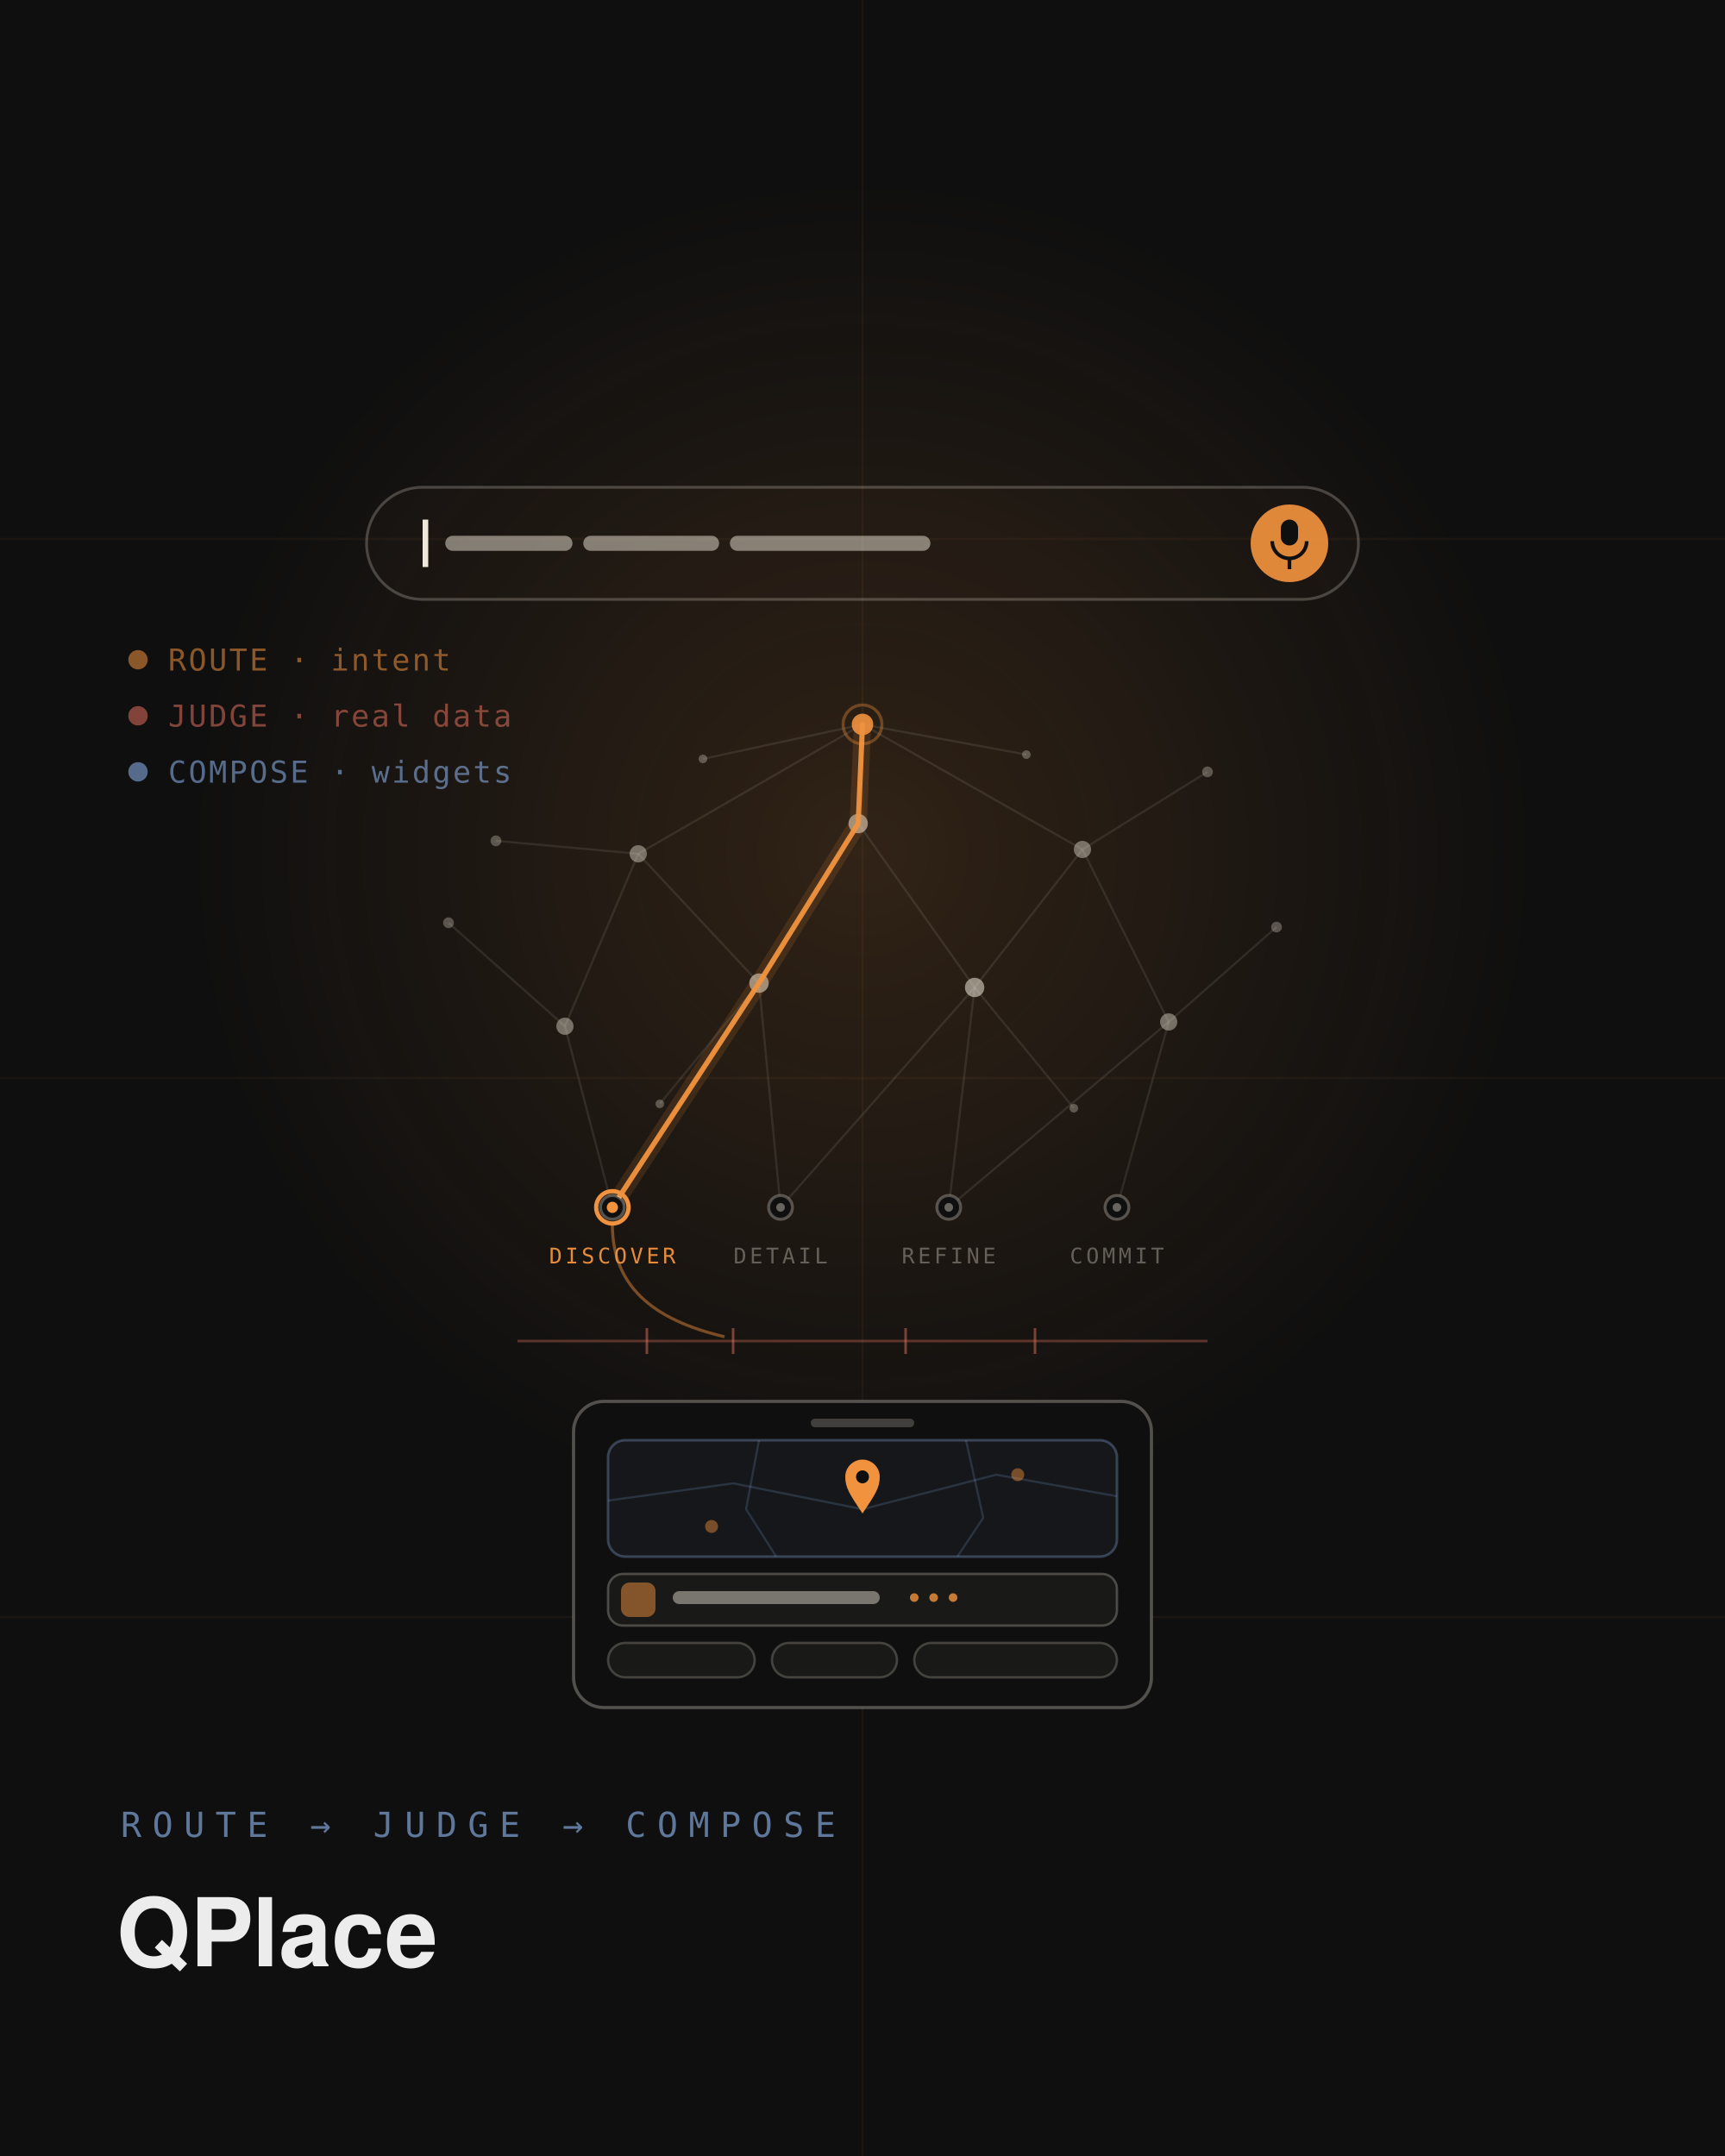
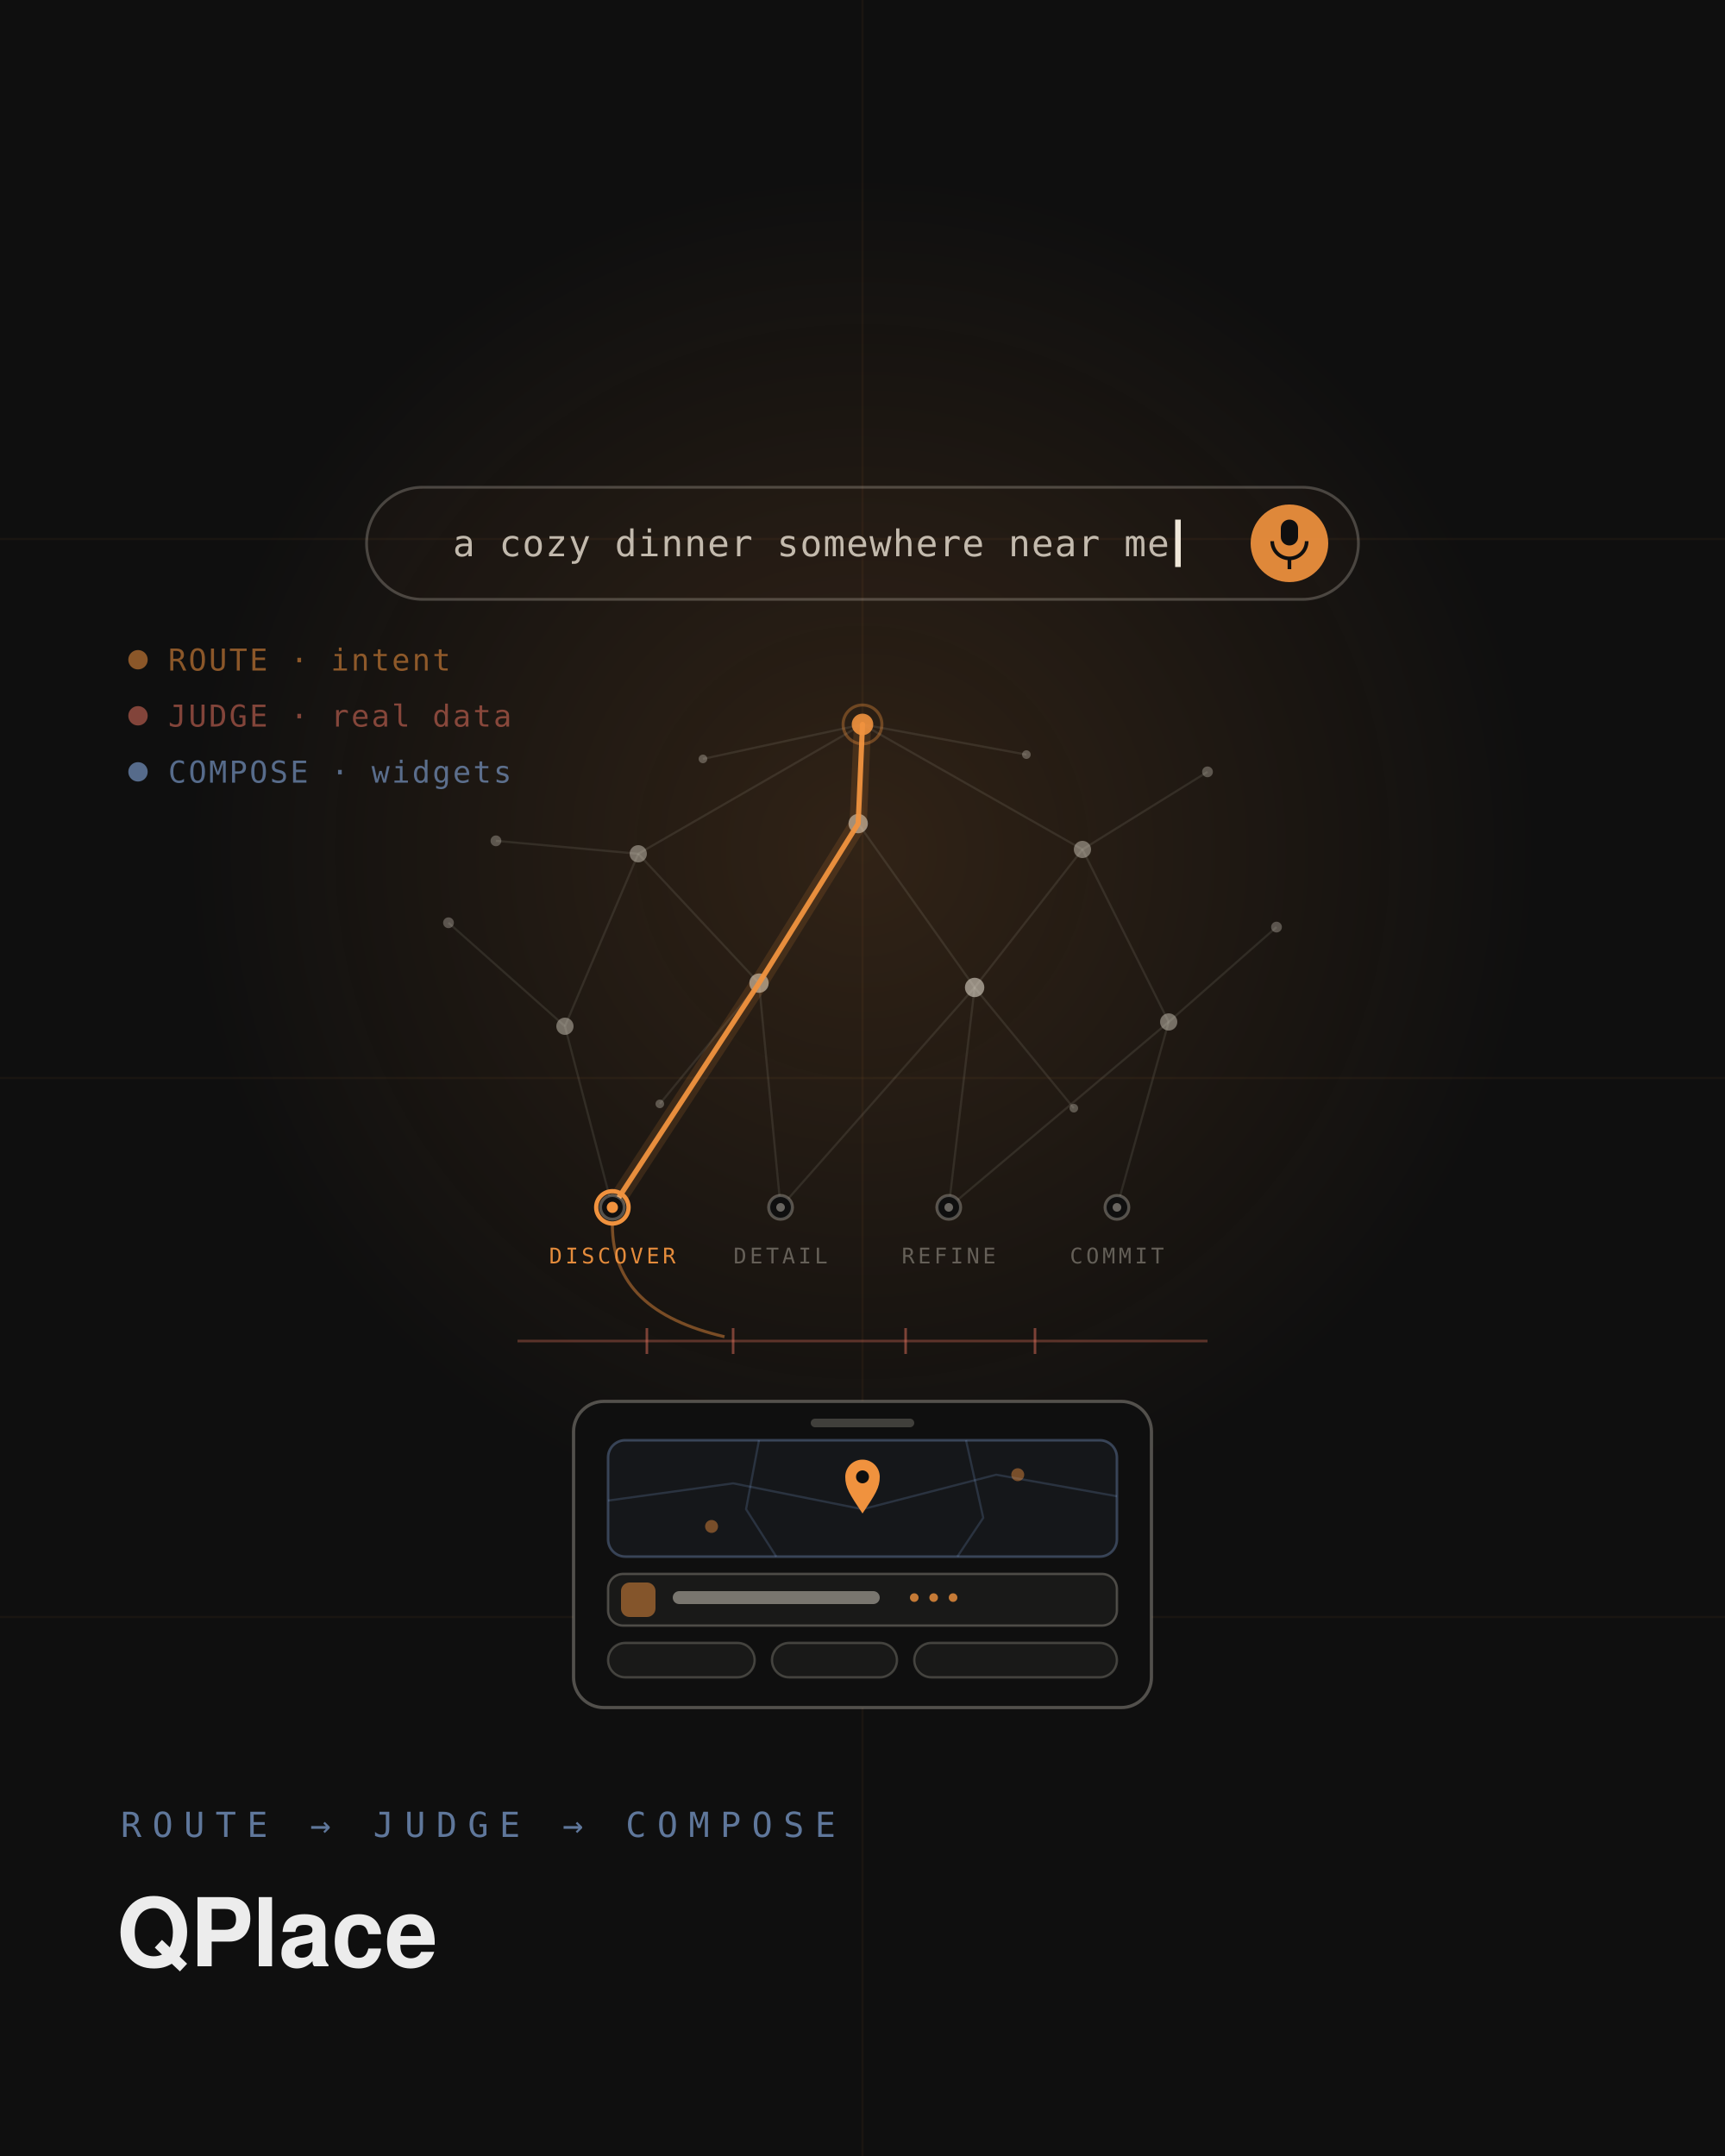
<svg xmlns="http://www.w3.org/2000/svg" viewBox="0 0 800 1000" width="800" height="1000">
  <defs>
    <radialGradient id="qpGlow" cx="50%" cy="44%" r="60%">
      <stop offset="0" stop-color="#F0923E" stop-opacity="0.15" />
      <stop offset="0.7" stop-color="#F0923E" stop-opacity="0" />
    </radialGradient>
  </defs>
  <rect width="800" height="1000" fill="#0f0f0f" />
  <circle cx="400" cy="440" r="370" fill="url(#qpGlow)" />
  <g stroke="#F0923E" stroke-opacity="0.05" stroke-width="1">
    <line x1="0" y1="250" x2="800" y2="250" />
    <line x1="0" y1="500" x2="800" y2="500" />
    <line x1="0" y1="750" x2="800" y2="750" />
    <line x1="400" y1="0" x2="400" y2="1000" />
  </g>
  <g opacity="0.55">
    <circle cx="64" cy="306" r="4.5" fill="#F0923E" />
    <text x="78" y="311" fill="#F0923E" font-family="monospace" font-size="14" letter-spacing="1">ROUTE · intent</text>
    <circle cx="64" cy="332" r="4.5" fill="#E0705C" />
    <text x="78" y="337" fill="#E0705C" font-family="monospace" font-size="14" letter-spacing="1">JUDGE · real data</text>
    <circle cx="64" cy="358" r="4.5" fill="#8FB6F0" />
    <text x="78" y="363" fill="#8FB6F0" font-family="monospace" font-size="14" letter-spacing="1">COMPOSE · widgets</text>
  </g>
  <rect x="170" y="226" width="460" height="52" rx="26" fill="#F0923E" fill-opacity="0.02" stroke="#EFE7D9" stroke-opacity="0.24" stroke-width="1.3" />
-   <rect x="196" y="241" width="2.6" height="22" fill="#EFE7D9" />
-   <g stroke="#EFE7D9" stroke-opacity="0.5" stroke-width="7" stroke-linecap="round">
-     <line x1="210" y1="252" x2="262" y2="252" />
-     <line x1="274" y1="252" x2="330" y2="252" />
-     <line x1="342" y1="252" x2="428" y2="252" />
-   </g>
+   <text x="210" y="258" fill="#EFE7D9" fill-opacity="0.78" font-family="monospace" font-size="17" letter-spacing="0.5" textLength="331">a cozy dinner somewhere near me</text>
+   <rect x="545" y="241" width="2.6" height="22" fill="#EFE7D9" />
  <circle cx="598" cy="252" r="18" fill="#F0923E" fill-opacity="0.92" />
  <rect x="594" y="241" width="8" height="12" rx="4" fill="#0f0f0f" />
  <path d="M590 251 a8 8 0 0 0 16 0 M598 259 L598 264" fill="none" stroke="#0f0f0f" stroke-width="1.7" />
  <g stroke="#EFE7D9" stroke-opacity="0.1" stroke-width="1">
    <line x1="400" y1="336" x2="296" y2="396" />
    <line x1="400" y1="336" x2="398" y2="382" />
    <line x1="400" y1="336" x2="502" y2="394" />
    <line x1="400" y1="336" x2="326" y2="352" />
    <line x1="400" y1="336" x2="476" y2="350" />
    <line x1="296" y1="396" x2="230" y2="390" />
    <line x1="502" y1="394" x2="560" y2="358" />
    <line x1="296" y1="396" x2="262" y2="476" />
    <line x1="296" y1="396" x2="352" y2="456" />
    <line x1="398" y1="382" x2="352" y2="456" />
    <line x1="398" y1="382" x2="452" y2="458" />
    <line x1="502" y1="394" x2="452" y2="458" />
    <line x1="502" y1="394" x2="542" y2="474" />
    <line x1="262" y1="476" x2="208" y2="428" />
    <line x1="542" y1="474" x2="592" y2="430" />
    <line x1="352" y1="456" x2="306" y2="512" />
    <line x1="452" y1="458" x2="498" y2="514" />
    <line x1="262" y1="476" x2="284" y2="560" />
    <line x1="352" y1="456" x2="284" y2="560" />
    <line x1="352" y1="456" x2="362" y2="560" />
    <line x1="452" y1="458" x2="362" y2="560" />
    <line x1="452" y1="458" x2="440" y2="560" />
    <line x1="542" y1="474" x2="440" y2="560" />
    <line x1="542" y1="474" x2="518" y2="560" />
  </g>
  <g fill="#EFE7D9" fill-opacity="0.3">
    <circle cx="230" cy="390" r="2.5" />
    <circle cx="560" cy="358" r="2.5" />
    <circle cx="326" cy="352" r="2" />
    <circle cx="476" cy="350" r="2" />
    <circle cx="208" cy="428" r="2.5" />
    <circle cx="592" cy="430" r="2.5" />
    <circle cx="306" cy="512" r="2" />
    <circle cx="498" cy="514" r="2" />
  </g>
  <g fill="#EFE7D9" fill-opacity="0.42">
    <circle cx="296" cy="396" r="4" />
    <circle cx="502" cy="394" r="4" />
    <circle cx="262" cy="476" r="4" />
    <circle cx="542" cy="474" r="4" />
  </g>
  <g fill="#EFE7D9" fill-opacity="0.55">
    <circle cx="398" cy="382" r="4.5" />
    <circle cx="352" cy="456" r="4.5" />
    <circle cx="452" cy="458" r="4.5" />
  </g>
  <circle cx="400" cy="336" r="9" fill="none" stroke="#F0923E" stroke-opacity="0.35" stroke-width="1.4" />
  <circle cx="400" cy="336" r="5" fill="#F0923E" fill-opacity="0.9" />
  <path d="M400,336 L398,382 L352,456 L284,560" fill="none" stroke="#F0923E" stroke-opacity="0.14" stroke-width="8" stroke-linecap="round" />
  <path d="M400,336 L398,382 L352,456 L284,560" fill="none" stroke="#F0923E" stroke-opacity="0.95" stroke-width="2.4" stroke-linecap="round" />
  <g fill="#0f0f0f" stroke="#EFE7D9" stroke-opacity="0.3" stroke-width="1.4">
    <circle cx="284" cy="560" r="5.5" />
    <circle cx="362" cy="560" r="5.5" />
    <circle cx="440" cy="560" r="5.5" />
    <circle cx="518" cy="560" r="5.5" />
  </g>
  <g fill="#EFE7D9" fill-opacity="0.4">
    <circle cx="284" cy="560" r="2" />
    <circle cx="362" cy="560" r="2" />
    <circle cx="440" cy="560" r="2" />
    <circle cx="518" cy="560" r="2" />
  </g>
  <g fill="#EFE7D9" fill-opacity="0.35" font-family="monospace" font-size="10" letter-spacing="1.5" text-anchor="middle">
    <text x="362" y="586">DETAIL</text>
    <text x="440" y="586">REFINE</text>
    <text x="518" y="586">COMMIT</text>
  </g>
  <circle cx="284" cy="560" r="7.5" fill="none" stroke="#F0923E" stroke-width="2" />
  <circle cx="284" cy="560" r="2.6" fill="#F0923E" />
  <text x="284" y="586" fill="#F0923E" fill-opacity="0.95" font-family="monospace" font-size="10" letter-spacing="1.5" text-anchor="middle">DISCOVER</text>
  <path d="M284,568 C284,596 302,612 336,620" fill="none" stroke="#F0923E" stroke-opacity="0.45" stroke-width="1.4" />
  <line x1="240" y1="622" x2="560" y2="622" stroke="#E0705C" stroke-opacity="0.35" stroke-width="1.2" />
  <g stroke="#E0705C" stroke-opacity="0.5" stroke-width="1.2">
    <line x1="300" y1="616" x2="300" y2="628" />
    <line x1="340" y1="616" x2="340" y2="628" />
    <line x1="420" y1="616" x2="420" y2="628" />
    <line x1="480" y1="616" x2="480" y2="628" />
  </g>
  <rect x="266" y="650" width="268" height="142" rx="14" fill="#0f0f0f" stroke="#EFE7D9" stroke-opacity="0.3" stroke-width="1.5" />
  <rect x="376" y="658" width="48" height="4" rx="2" fill="#EFE7D9" fill-opacity="0.22" />
  <rect x="282" y="668" width="236" height="54" rx="8" fill="#8FB6F0" fill-opacity="0.05" stroke="#8FB6F0" stroke-opacity="0.3" stroke-width="1.2" />
  <g fill="none" stroke="#8FB6F0" stroke-opacity="0.18" stroke-width="1">
    <path d="M282,696 L340,688 L400,700 L462,684 L518,694" />
    <path d="M352,668 L346,700 L360,722" />
    <path d="M448,668 L456,704 L444,722" />
  </g>
  <g fill="#F0923E" fill-opacity="0.45">
    <circle cx="330" cy="708" r="3" />
    <circle cx="472" cy="684" r="3" />
  </g>
  <path d="M400 702 C 394 693, 392 690, 392 685 A8 8 0 1 1 408 685 C 408 690, 406 693, 400 702 Z" fill="#F0923E" />
  <circle cx="400" cy="685" r="3" fill="#0f0f0f" />
  <rect x="282" y="730" width="236" height="24" rx="7" fill="#EFE7D9" fill-opacity="0.05" stroke="#EFE7D9" stroke-opacity="0.26" stroke-width="1.1" />
  <rect x="288" y="734" width="16" height="16" rx="4" fill="#F0923E" fill-opacity="0.5" />
  <rect x="312" y="738" width="96" height="6" rx="3" fill="#EFE7D9" fill-opacity="0.45" />
  <g fill="#F0923E" fill-opacity="0.8">
    <circle cx="424" cy="741" r="2" />
    <circle cx="433" cy="741" r="2" />
    <circle cx="442" cy="741" r="2" />
  </g>
  <g fill="#EFE7D9" fill-opacity="0.05" stroke="#EFE7D9" stroke-opacity="0.22" stroke-width="1.1">
    <rect x="282" y="762" width="68" height="16" rx="8" />
    <rect x="358" y="762" width="58" height="16" rx="8" />
    <rect x="424" y="762" width="94" height="16" rx="8" />
  </g>
  <text x="56" y="852" fill="#8FB6F0" fill-opacity="0.62" font-family="monospace" font-size="16" letter-spacing="5">ROUTE → JUDGE → COMPOSE</text>
  <text x="54" y="912" fill="#ffffff" fill-opacity="0.92" font-family="Helvetica, Arial, sans-serif" font-weight="700" font-size="44">QPlace</text>
</svg>
